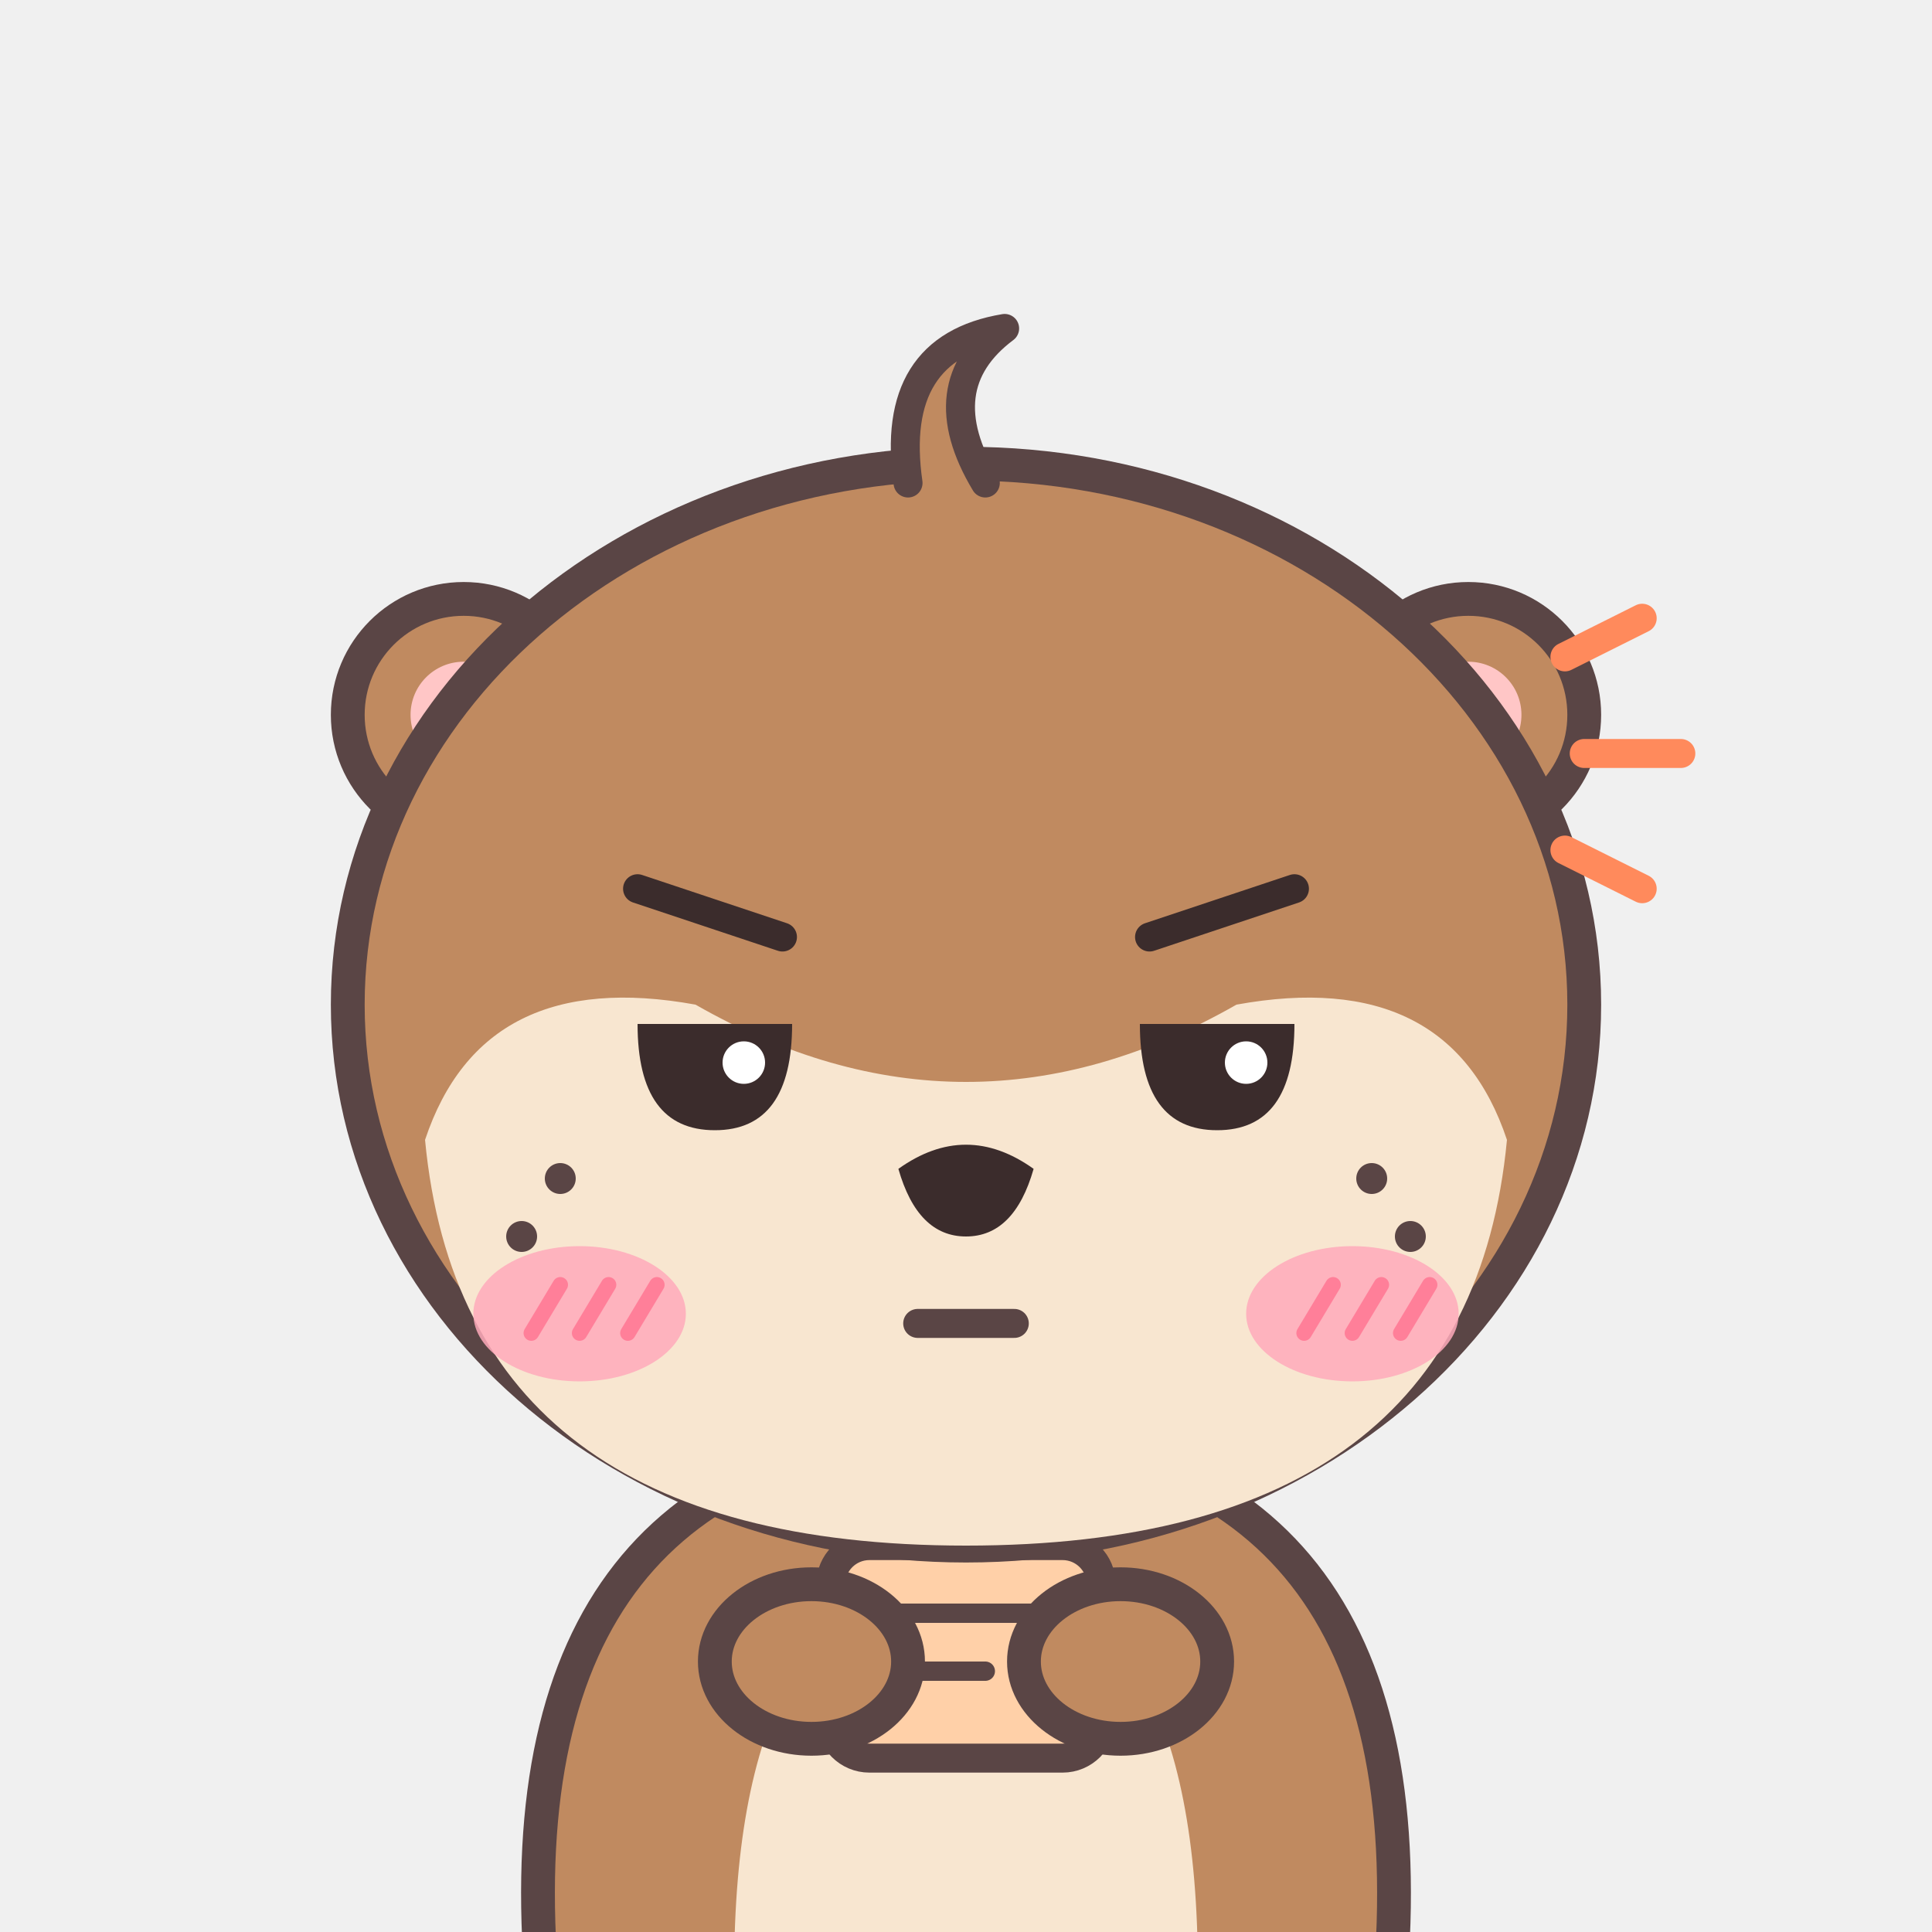
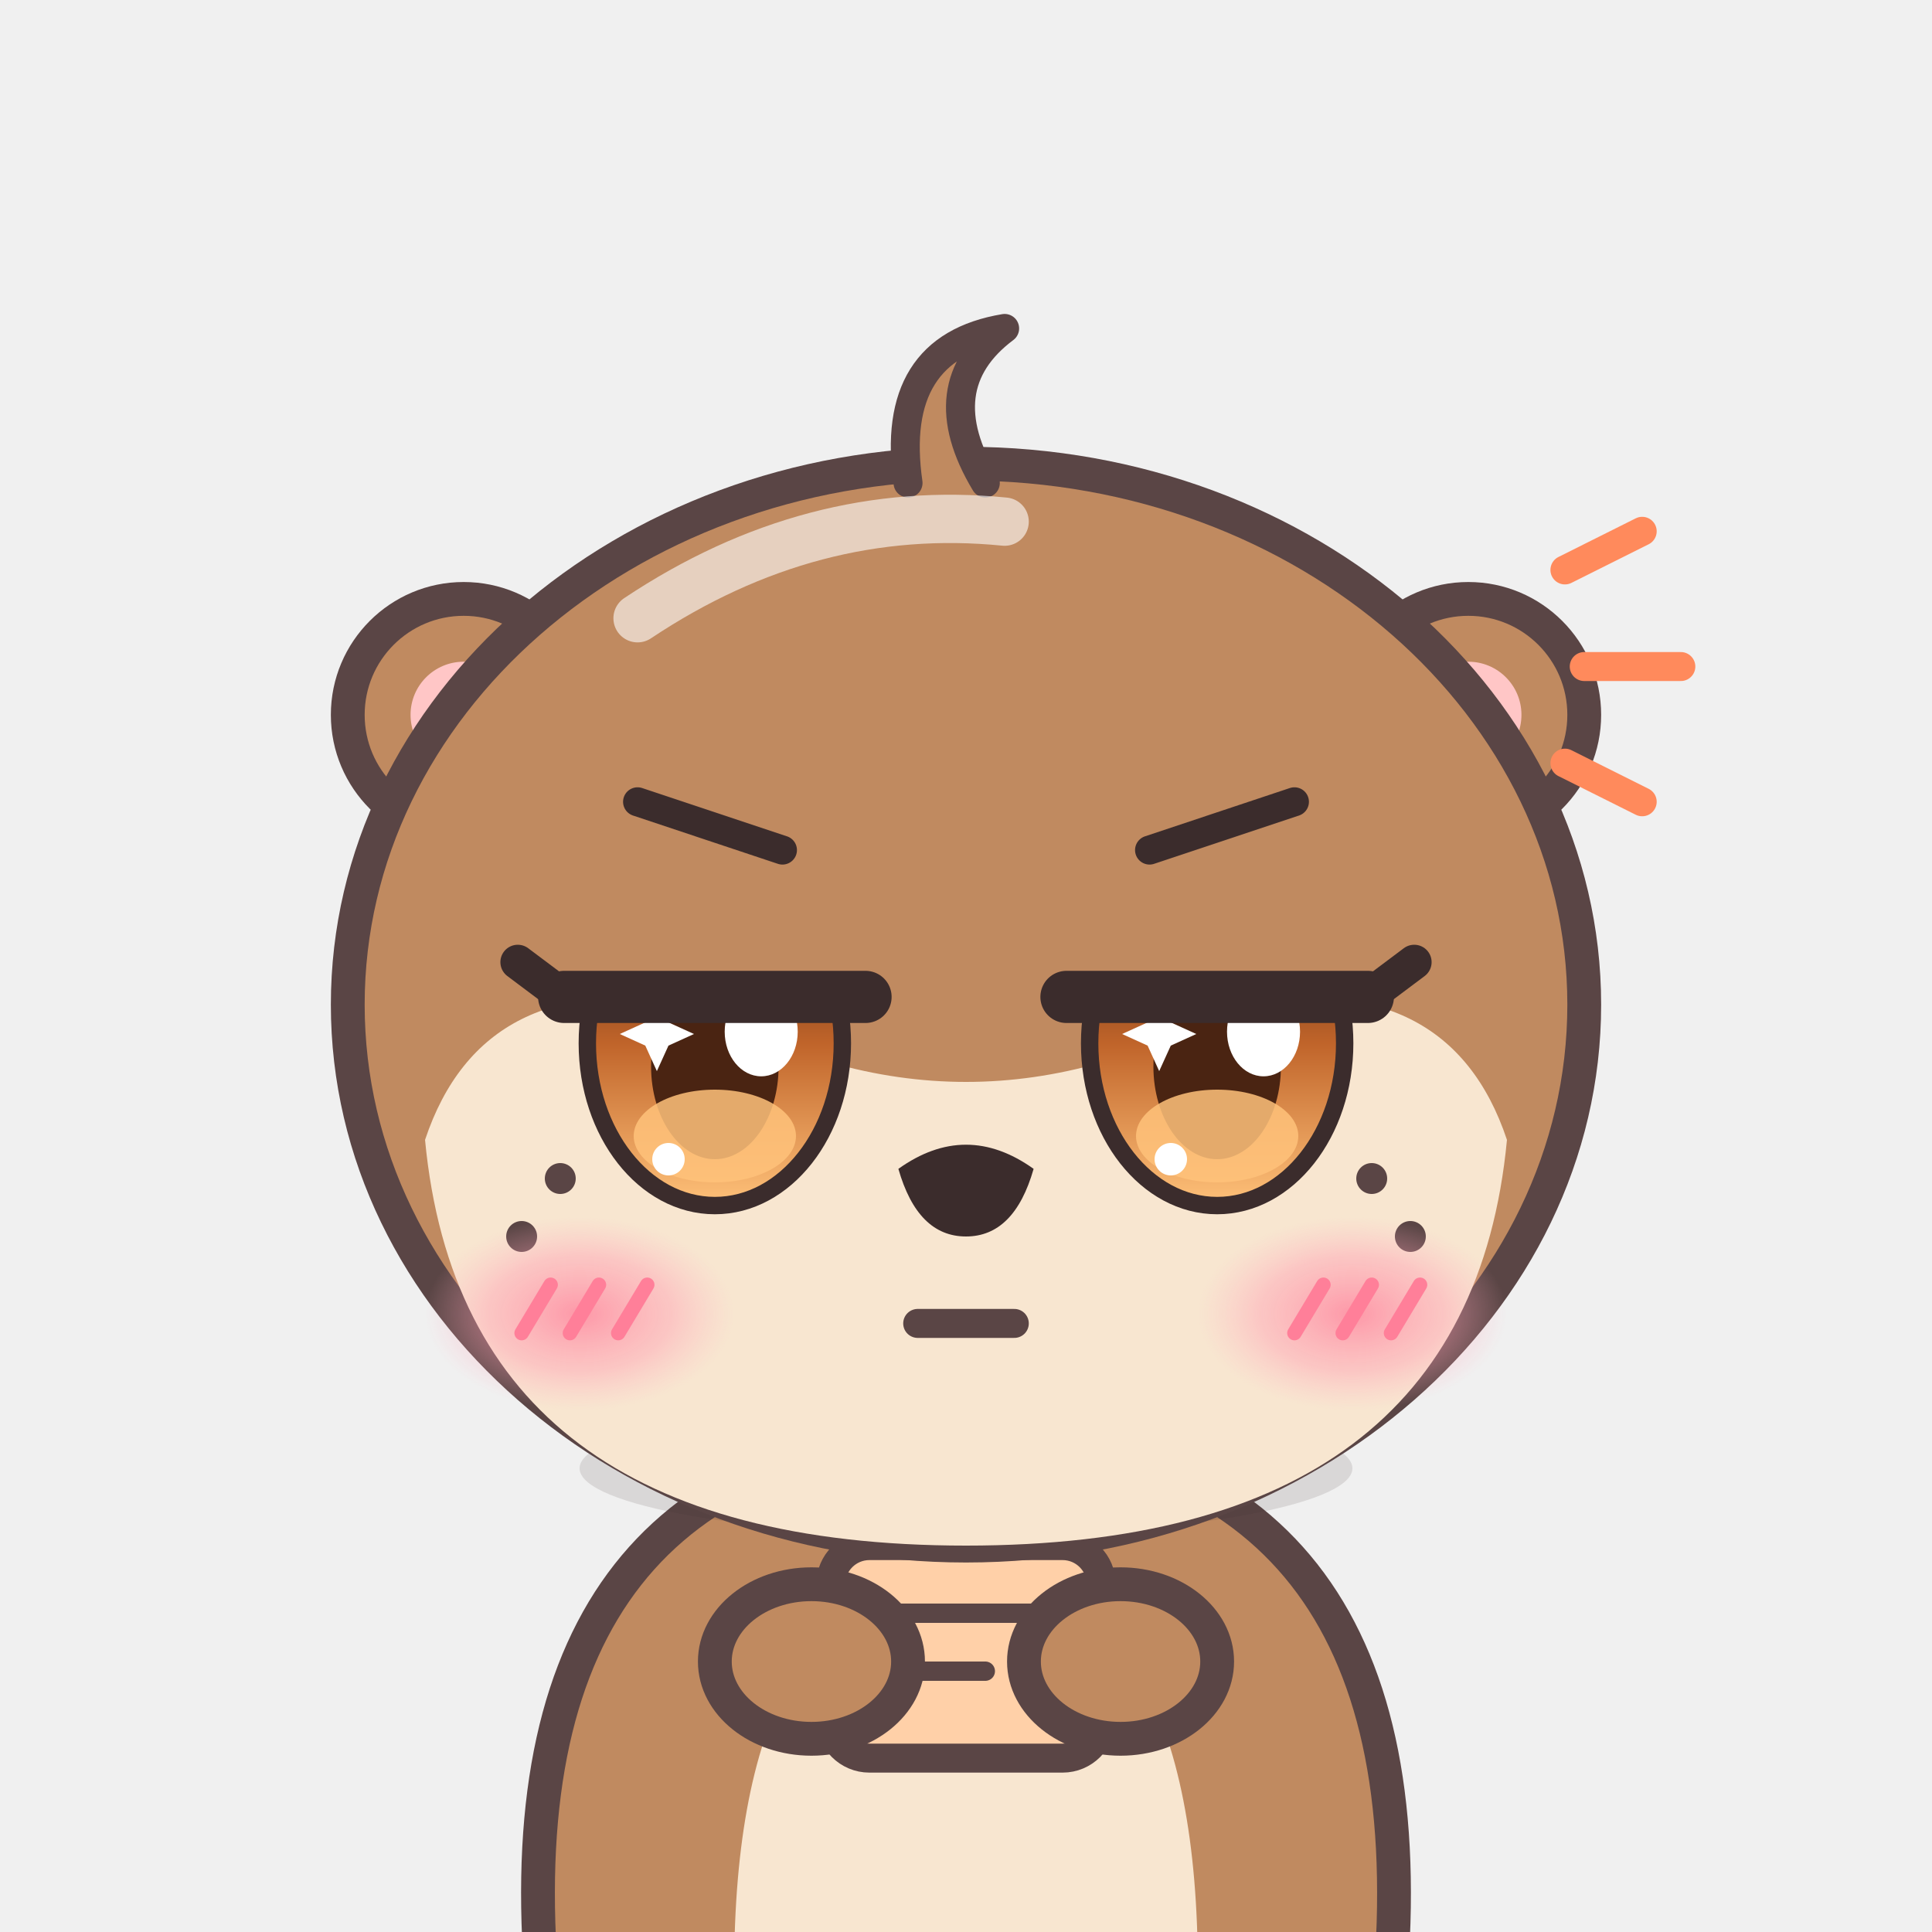
<svg xmlns="http://www.w3.org/2000/svg" viewBox="0 0 200 200" role="img" aria-label="コツメカワウソ">
+   <defs>
+     <linearGradient id="otter-iris" x1="0" y1="0" x2="0" y2="1">
+       <stop offset="0" stop-color="#4a2412" />
+       <stop offset="0.5" stop-color="#c0642a" />
+       <stop offset="1" stop-color="#ffc27a" />
+     </linearGradient>
+     <radialGradient id="otter-blush">
+       <stop offset="0" stop-color="#ff7d9a" stop-opacity="0.75" />
+       <stop offset="0.6" stop-color="#ff9fb4" stop-opacity="0.45" />
+       <stop offset="1" stop-color="#ffb3c4" stop-opacity="0" />
+     </radialGradient>
+   </defs>
  <path d="M56 204 Q52 150 100 148 Q148 150 144 204 Z" fill="#c08a60" stroke="#5a4545" stroke-width="3.5" stroke-linejoin="round" stroke-linecap="round" />
  <path d="M76 204 Q76 164 100 162 Q124 164 124 204 Z" fill="#f8e6d0" />
  <rect x="86" y="160" width="28" height="22" rx="4" fill="#ffd0a8" stroke="#5a4545" stroke-width="3" stroke-linejoin="round" stroke-linecap="round" />
  <path d="M92 167 h16 M92 173 h10" stroke="#5a4545" stroke-width="2" stroke-linecap="round" />
  <ellipse cx="84" cy="172" rx="10" ry="8" fill="#c08a60" stroke="#5a4545" stroke-width="3.5" stroke-linejoin="round" stroke-linecap="round" />
  <ellipse cx="116" cy="172" rx="10" ry="8" fill="#c08a60" stroke="#5a4545" stroke-width="3.5" stroke-linejoin="round" stroke-linecap="round" />
+   <ellipse cx="100" cy="152" rx="40" ry="7" fill="#3b2c2c" opacity="0.13" />
  <circle cx="48" cy="74" r="12" fill="#c08a60" stroke="#5a4545" stroke-width="3.5" stroke-linejoin="round" stroke-linecap="round" />
  <circle cx="152" cy="74" r="12" fill="#c08a60" stroke="#5a4545" stroke-width="3.5" stroke-linejoin="round" stroke-linecap="round" />
  <circle cx="48" cy="74" r="5.5" fill="#ffc6c6" />
  <circle cx="152" cy="74" r="5.5" fill="#ffc6c6" />
  <ellipse cx="100" cy="104" rx="64" ry="56" fill="#c08a60" stroke="#5a4545" stroke-width="3.5" stroke-linejoin="round" stroke-linecap="round" />
  <path d="M44 118 Q48 160 100 160 Q152 160 156 118 Q150 100 128 104 Q114 112 100 112 Q86 112 72 104 Q50 100 44 118 Z" fill="#f8e6d0" />
  <path d="M94 50 q-2 -14 10 -16 q-8 6 -2 16" fill="#c08a60" stroke="#5a4545" stroke-width="3" stroke-linejoin="round" stroke-linecap="round" />
  <path d="M93 121 q7 -5 14 0 q-2 7 -7 7 q-5 0 -7 -7z" fill="#3b2c2c" />
  <circle cx="58" cy="122" r="1.6" fill="#5a4545" />
  <circle cx="54" cy="128" r="1.6" fill="#5a4545" />
  <circle cx="142" cy="122" r="1.6" fill="#5a4545" />
  <circle cx="146" cy="128" r="1.6" fill="#5a4545" />
-   <ellipse cx="60" cy="136" rx="11" ry="7" fill="#ffaabb" opacity="0.85" />
-   <path d="M55 138 l3 -5 M60 138 l3 -5 M65 138 l3 -5" stroke="#ff7f99" stroke-width="1.6" stroke-linecap="round" />
-   <ellipse cx="140" cy="136" rx="11" ry="7" fill="#ffaabb" opacity="0.85" />
-   <path d="M135 138 l3 -5 M140 138 l3 -5 M145 138 l3 -5" stroke="#ff7f99" stroke-width="1.6" stroke-linecap="round" />
-   <path d="M66 92 L81 97" fill="none" stroke="#3b2c2c" stroke-width="3" stroke-linecap="round" />
-   <path d="M119 97 L134 92" fill="none" stroke="#3b2c2c" stroke-width="3" stroke-linecap="round" />
-   <path d="M66 106 L82 106 Q82 117 74 117 Q66 117 66 106 Z" fill="#3b2c2c" />
-   <circle cx="77" cy="110" r="2.2" fill="#fff" />
-   <path d="M118 106 L134 106 Q134 117 126 117 Q118 117 118 106 Z" fill="#3b2c2c" />
-   <circle cx="129" cy="110" r="2.2" fill="#fff" />
+   <path d="M66 64 Q84 52 104 54" fill="none" stroke="#fff" stroke-opacity="0.6" stroke-width="5" stroke-linecap="round" />
+   <ellipse cx="60" cy="136" rx="16" ry="10" fill="url(#otter-blush)" />
+   <path d="M54 138 l3 -5 M59 138 l3 -5 M64 138 l3 -5" stroke="#ff7f99" stroke-width="1.5" stroke-linecap="round" />
+   <ellipse cx="140" cy="136" rx="16" ry="10" fill="url(#otter-blush)" />
+   <path d="M134 138 l3 -5 M139 138 l3 -5 M144 138 l3 -5" stroke="#ff7f99" stroke-width="1.5" stroke-linecap="round" />
+   <path d="M66 83 L81 88" fill="none" stroke="#3b2c2c" stroke-width="3" stroke-linecap="round" />
+   <path d="M119 88 L134 83" fill="none" stroke="#3b2c2c" stroke-width="3" stroke-linecap="round" />
+   <g transform="translate(74 108) scale(1.2) translate(-74 -108)">
+     <clipPath id="otter-lid-l">
+       <rect x="60" y="104" width="28" height="22" />
+     </clipPath>
+     <g clip-path="url(#otter-lid-l)">
+       <ellipse cx="74" cy="108" rx="11" ry="14" fill="url(#otter-iris)" stroke="#3b2c2c" stroke-width="1.5" />
+       <ellipse cx="74" cy="110" rx="5.5" ry="8" fill="#4a2412" />
+       <ellipse cx="74" cy="116" rx="7" ry="4" fill="#ffc27a" opacity="0.85" />
+       <ellipse cx="78" cy="107" rx="3.15" ry="3.85" fill="#fff" />
+       <circle cx="70" cy="118" r="1.4" fill="#fff" />
+       <path d="M69 104 l1 2.2 2.2 1 -2.2 1 -1 2.2 -1 -2.2 -2.2 -1 2.2 -1z" fill="#fff" />
+     </g>
+     <path d="M61 104 L87 104" fill="none" stroke="#3b2c2c" stroke-width="4.5" stroke-linecap="round" stroke-linejoin="round" />
+     <path d="M61 104 l-4 -3" fill="none" stroke="#3b2c2c" stroke-width="3" stroke-linecap="round" stroke-linejoin="round" />
+   </g>
+   <g transform="translate(126 108) scale(1.2) translate(-126 -108)">
+     <clipPath id="otter-lid-r">
+       <rect x="112" y="104" width="28" height="22" />
+     </clipPath>
+     <g clip-path="url(#otter-lid-r)">
+       <ellipse cx="126" cy="108" rx="11" ry="14" fill="url(#otter-iris)" stroke="#3b2c2c" stroke-width="1.5" />
+       <ellipse cx="126" cy="110" rx="5.5" ry="8" fill="#4a2412" />
+       <ellipse cx="126" cy="116" rx="7" ry="4" fill="#ffc27a" opacity="0.85" />
+       <ellipse cx="130" cy="107" rx="3.15" ry="3.85" fill="#fff" />
+       <circle cx="122" cy="118" r="1.4" fill="#fff" />
+       <path d="M121 104 l1 2.2 2.2 1 -2.2 1 -1 2.2 -1 -2.2 -2.2 -1 2.2 -1z" fill="#fff" />
+     </g>
+     <path d="M113 104 L139 104" fill="none" stroke="#3b2c2c" stroke-width="4.5" stroke-linecap="round" stroke-linejoin="round" />
+     <path d="M139 104 l4 -3" fill="none" stroke="#3b2c2c" stroke-width="3" stroke-linecap="round" stroke-linejoin="round" />
+   </g>
  <path d="M95 137 L105 137" fill="none" stroke="#5a4545" stroke-width="3" stroke-linecap="round" stroke-linejoin="round" />
-   <path d="M162 68 l8 -4 M164 78 l10 0 M162 88 l8 4" stroke="#ff8a5c" stroke-width="3" stroke-linecap="round" />
+   <path d="M162 59 l8 -4 M164 69 l10 0 M162 79 l8 4" stroke="#ff8a5c" stroke-width="3" stroke-linecap="round" />
</svg>
